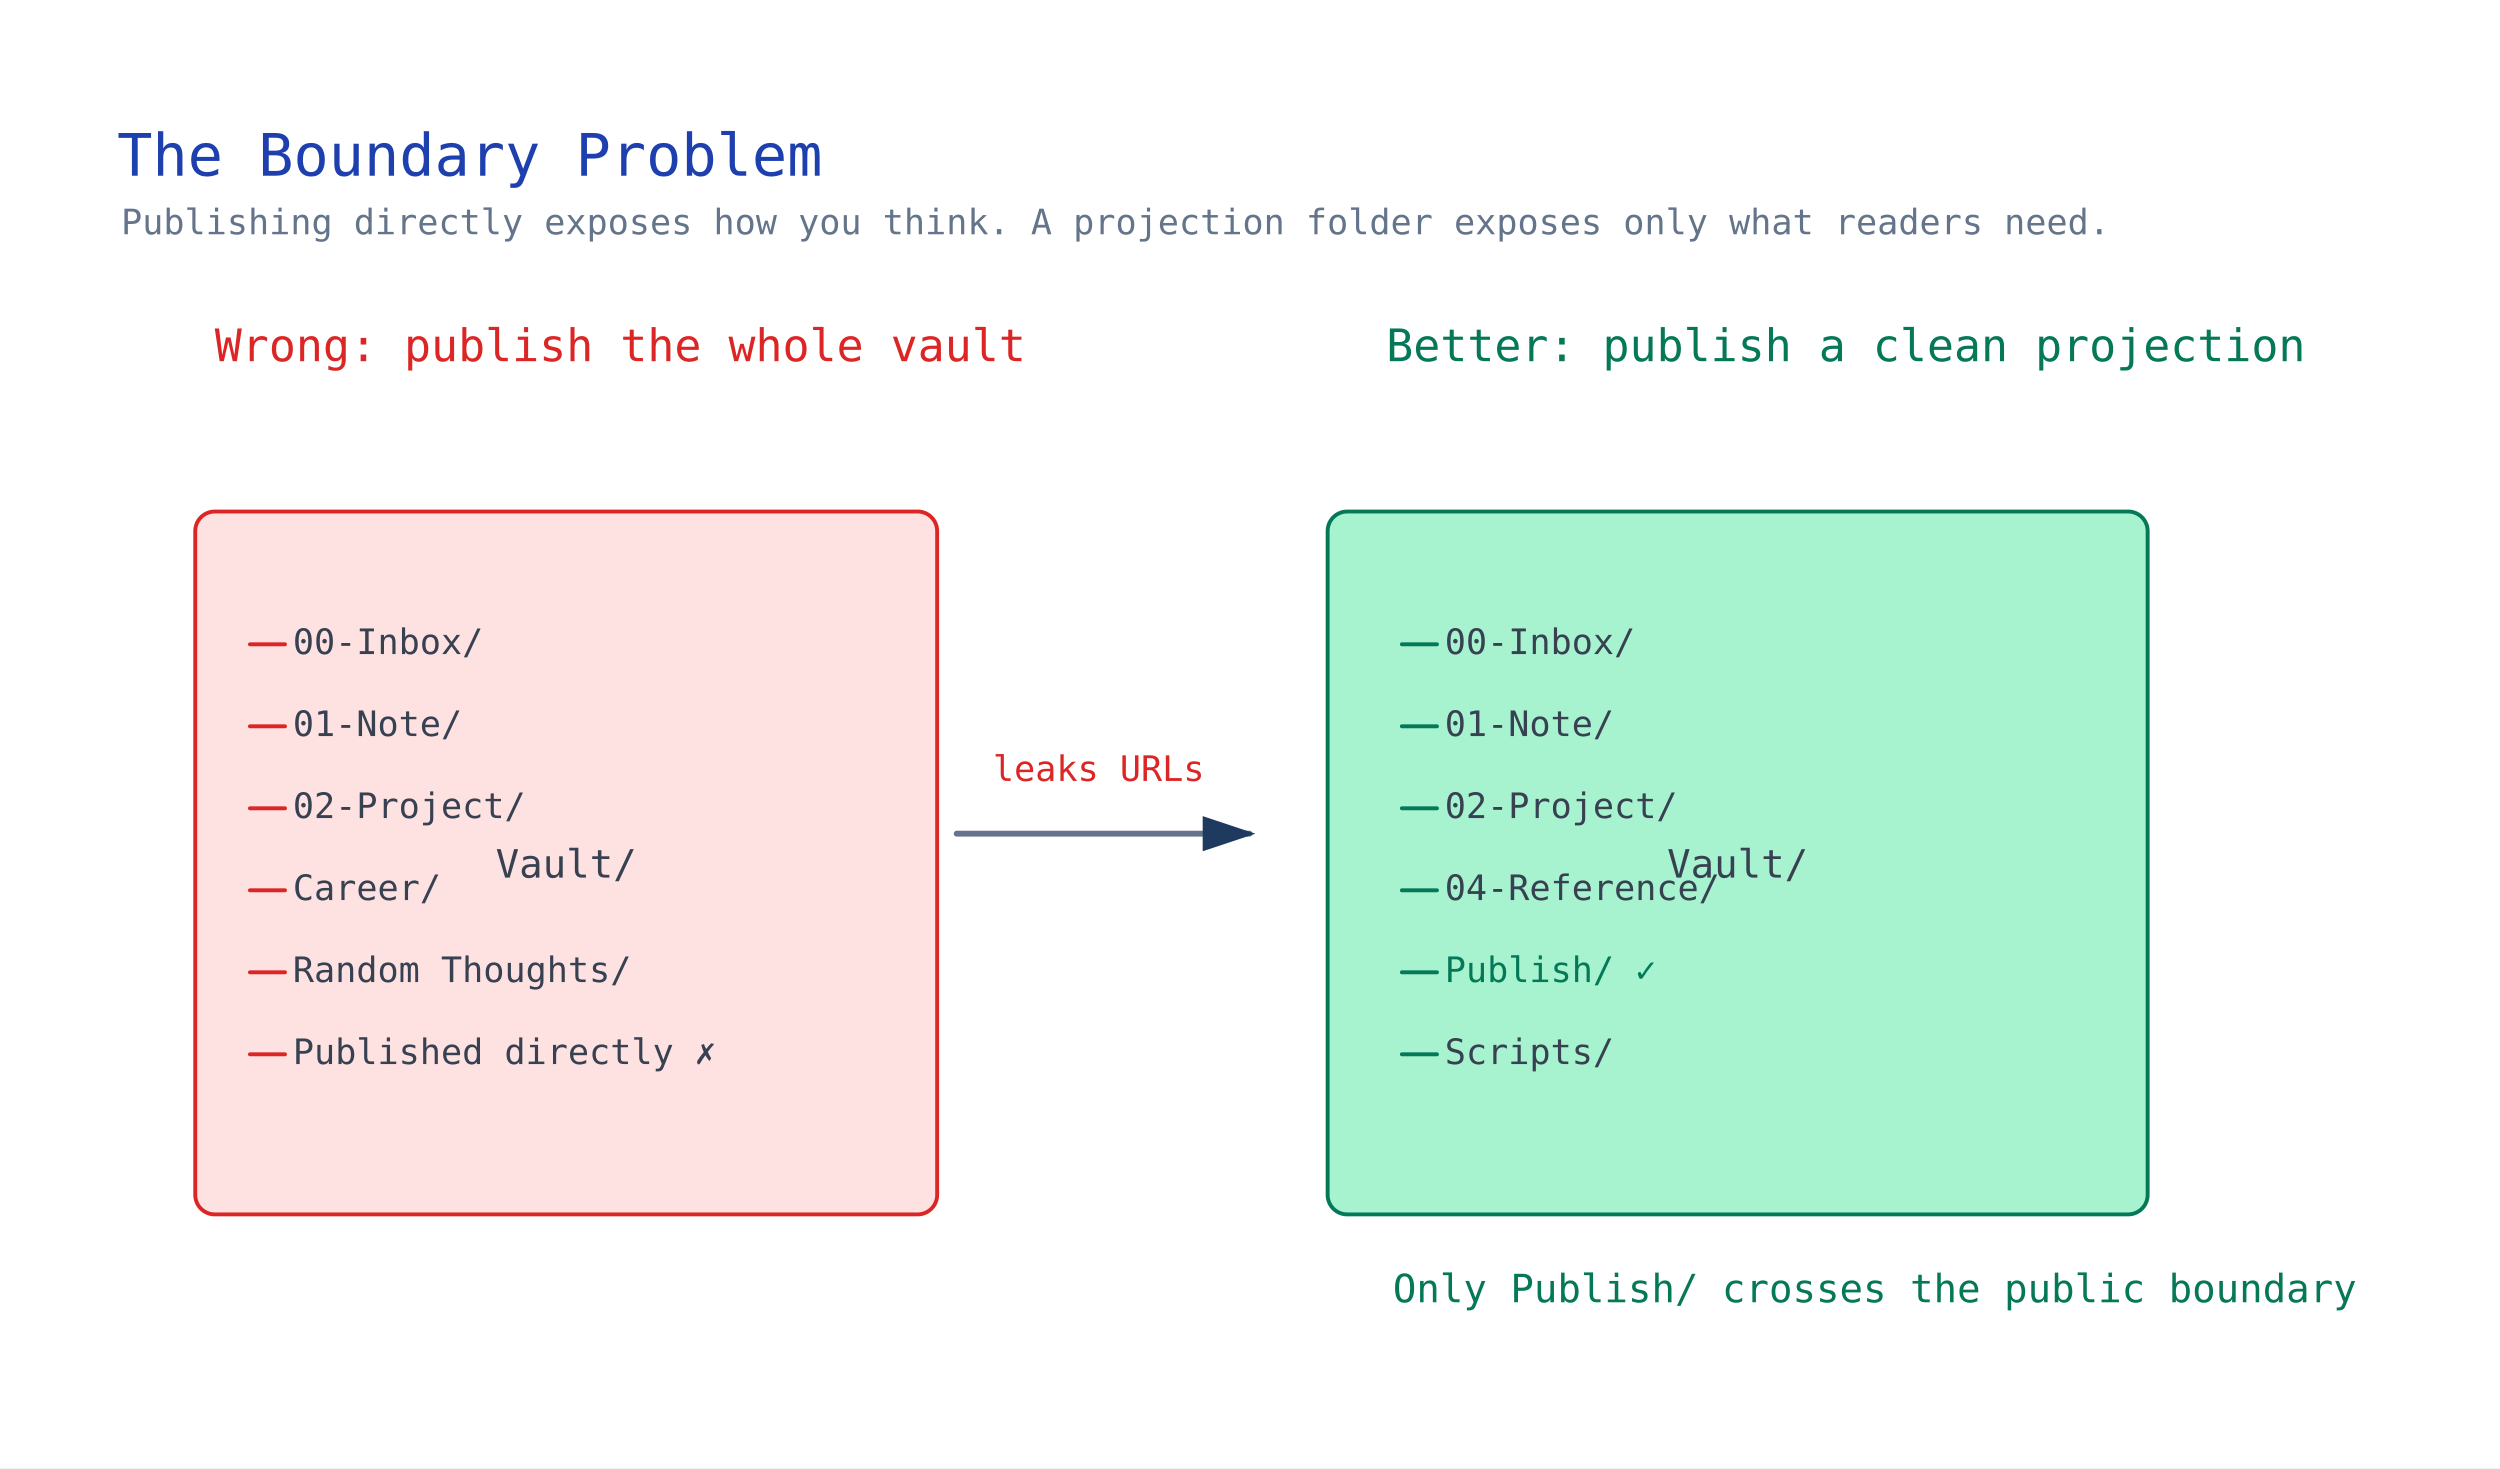
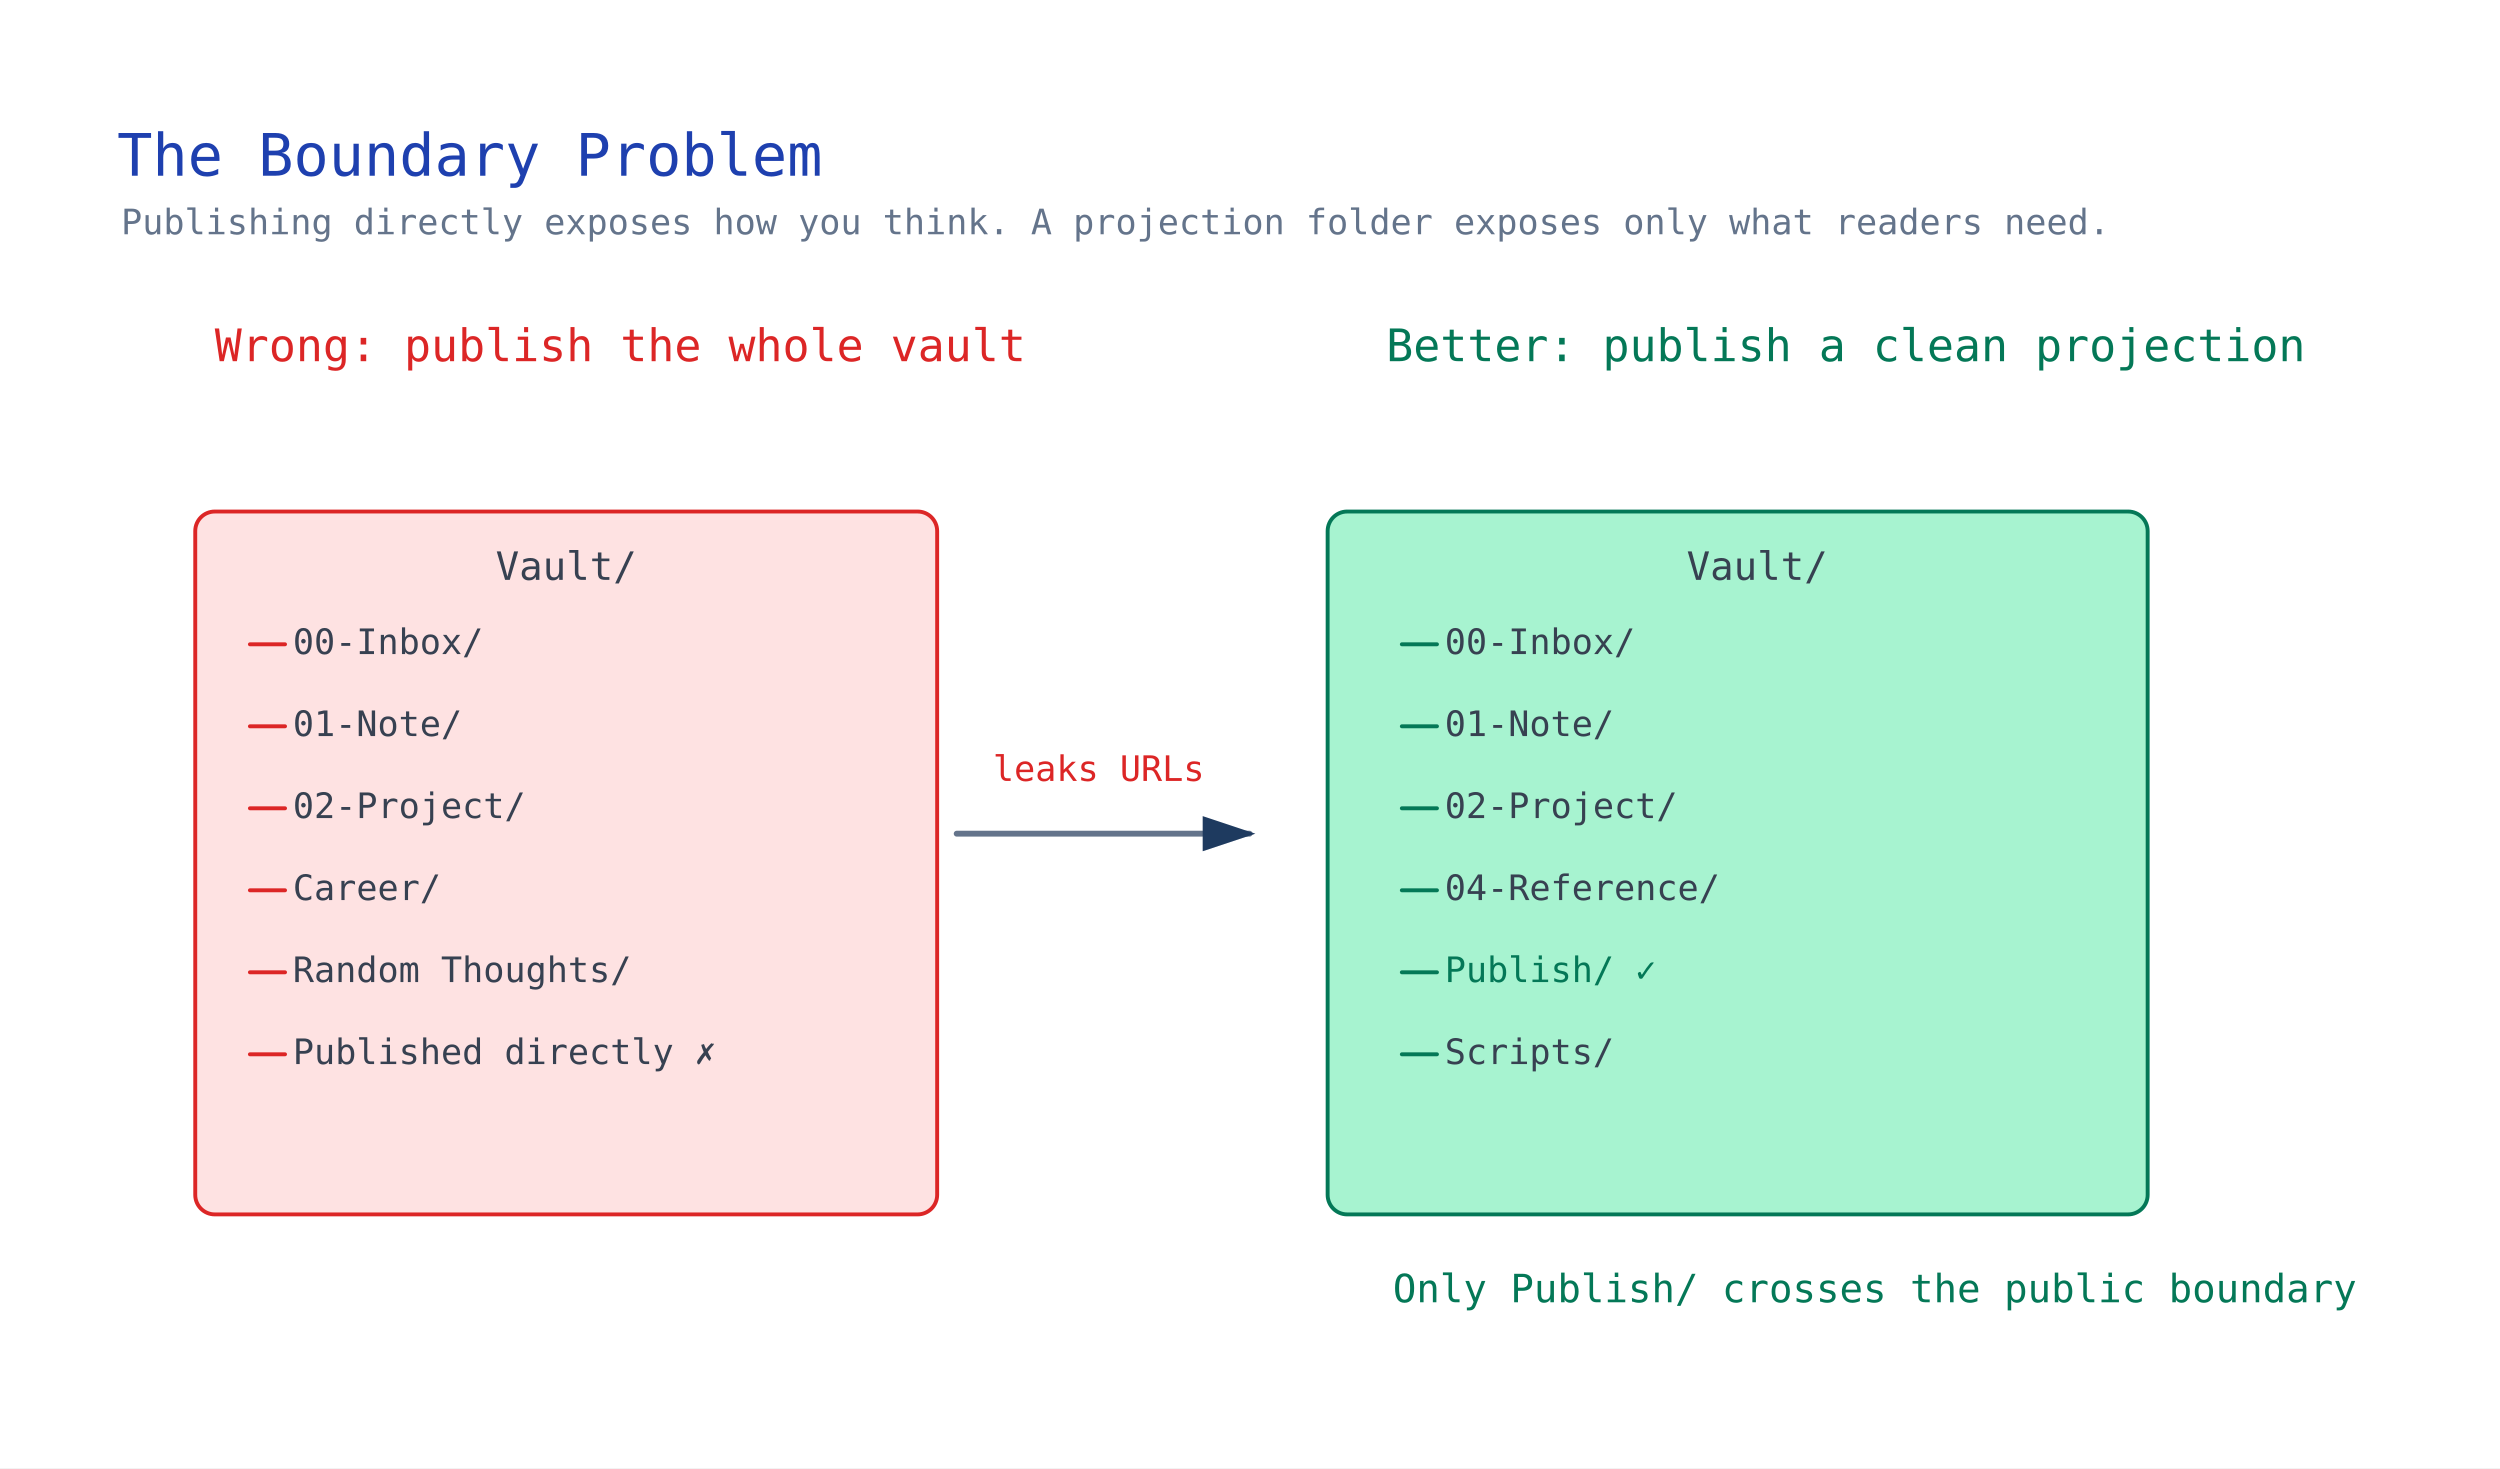
<svg xmlns="http://www.w3.org/2000/svg" viewBox="-20 -32 1280.469 752" width="1280.469" height="752">
  <rect x="-20" y="-32" width="1280.469" height="752" fill="#ffffff" />
  <defs>
    <marker id="arrow" markerWidth="10" markerHeight="10" refX="8" refY="3" orient="auto" markerUnits="strokeWidth">
      <path d="M0,0 L0,6 L9,3 z" fill="#1e3a5f" />
    </marker>
  </defs>
  <text x="40" y="58.0" font-family="monospace" font-size="30" fill="#1e40af" text-anchor="start">The Boundary Problem</text>
  <text x="42" y="88.0" font-family="monospace" font-size="18" fill="#64748b" text-anchor="start">Publishing directly exposes how you think. A projection folder exposes only what readers need.</text>
  <text x="90" y="153.0" font-family="monospace" font-size="23" fill="#dc2626" text-anchor="start">Wrong: publish the whole vault</text>
  <text x="690" y="153.0" font-family="monospace" font-size="23" fill="#047857" text-anchor="start">Better: publish a clean projection</text>
  <rect x="80" y="230" width="380" height="360" rx="10" fill="#fee2e2" stroke="#dc2626" stroke-width="2" />
-   <text x="270.0" y="417.5" font-family="monospace" font-size="20" fill="#374151" text-anchor="middle">       Vault/</text>
+   <text x="270.0" y="265.0" font-family="monospace" font-size="20" fill="#374151" text-anchor="middle">Vault/</text>
  <text x="130" y="303.0" font-family="monospace" font-size="18" fill="#374151" text-anchor="start">00-Inbox/</text>
  <polyline points="108,298 126,298" fill="none" stroke="#dc2626" stroke-width="2" stroke-linecap="round" stroke-linejoin="round" />
  <text x="130" y="345.0" font-family="monospace" font-size="18" fill="#374151" text-anchor="start">01-Note/</text>
  <polyline points="108,340 126,340" fill="none" stroke="#dc2626" stroke-width="2" stroke-linecap="round" stroke-linejoin="round" />
  <text x="130" y="387.0" font-family="monospace" font-size="18" fill="#374151" text-anchor="start">02-Project/</text>
  <polyline points="108,382 126,382" fill="none" stroke="#dc2626" stroke-width="2" stroke-linecap="round" stroke-linejoin="round" />
  <text x="130" y="429.0" font-family="monospace" font-size="18" fill="#374151" text-anchor="start">Career/</text>
  <polyline points="108,424 126,424" fill="none" stroke="#dc2626" stroke-width="2" stroke-linecap="round" stroke-linejoin="round" />
  <text x="130" y="471.0" font-family="monospace" font-size="18" fill="#374151" text-anchor="start">Random Thoughts/</text>
  <polyline points="108,466 126,466" fill="none" stroke="#dc2626" stroke-width="2" stroke-linecap="round" stroke-linejoin="round" />
  <text x="130" y="513.0" font-family="monospace" font-size="18" fill="#374151" text-anchor="start">Published directly ✗</text>
  <polyline points="108,508 126,508" fill="none" stroke="#dc2626" stroke-width="2" stroke-linecap="round" stroke-linejoin="round" />
  <polyline points="470,395 620,395" fill="none" stroke="#64748b" stroke-width="3" stroke-linecap="round" stroke-linejoin="round" marker-end="url(#arrow)" />
  <text x="542.734" y="368.0" font-family="monospace" font-size="18" fill="#dc2626" text-anchor="middle">leaks URLs</text>
  <rect x="660" y="230" width="420" height="360" rx="10" fill="#a7f3d0" stroke="#047857" stroke-width="2" />
-   <text x="870.0" y="417.5" font-family="monospace" font-size="20" fill="#374151" text-anchor="middle">        Vault/</text>
+   <text x="880.0" y="265.0" font-family="monospace" font-size="20" fill="#374151" text-anchor="middle">Vault/</text>
  <text x="720" y="303.0" font-family="monospace" font-size="18" fill="#374151" text-anchor="start">00-Inbox/</text>
  <polyline points="698,298 716,298" fill="none" stroke="#047857" stroke-width="2" stroke-linecap="round" stroke-linejoin="round" />
  <text x="720" y="345.0" font-family="monospace" font-size="18" fill="#374151" text-anchor="start">01-Note/</text>
  <polyline points="698,340 716,340" fill="none" stroke="#047857" stroke-width="2" stroke-linecap="round" stroke-linejoin="round" />
  <text x="720" y="387.0" font-family="monospace" font-size="18" fill="#374151" text-anchor="start">02-Project/</text>
  <polyline points="698,382 716,382" fill="none" stroke="#047857" stroke-width="2" stroke-linecap="round" stroke-linejoin="round" />
  <text x="720" y="429.0" font-family="monospace" font-size="18" fill="#374151" text-anchor="start">04-Reference/</text>
  <polyline points="698,424 716,424" fill="none" stroke="#047857" stroke-width="2" stroke-linecap="round" stroke-linejoin="round" />
  <text x="720" y="471.0" font-family="monospace" font-size="18" fill="#047857" text-anchor="start">Publish/  ✓</text>
  <polyline points="698,466 716,466" fill="none" stroke="#047857" stroke-width="2" stroke-linecap="round" stroke-linejoin="round" />
  <text x="720" y="513.0" font-family="monospace" font-size="18" fill="#374151" text-anchor="start">Scripts/</text>
  <polyline points="698,508 716,508" fill="none" stroke="#047857" stroke-width="2" stroke-linecap="round" stroke-linejoin="round" />
  <text x="940.234" y="635.0" font-family="monospace" font-size="20" fill="#047857" text-anchor="middle">Only Publish/ crosses the public boundary</text>
</svg>
